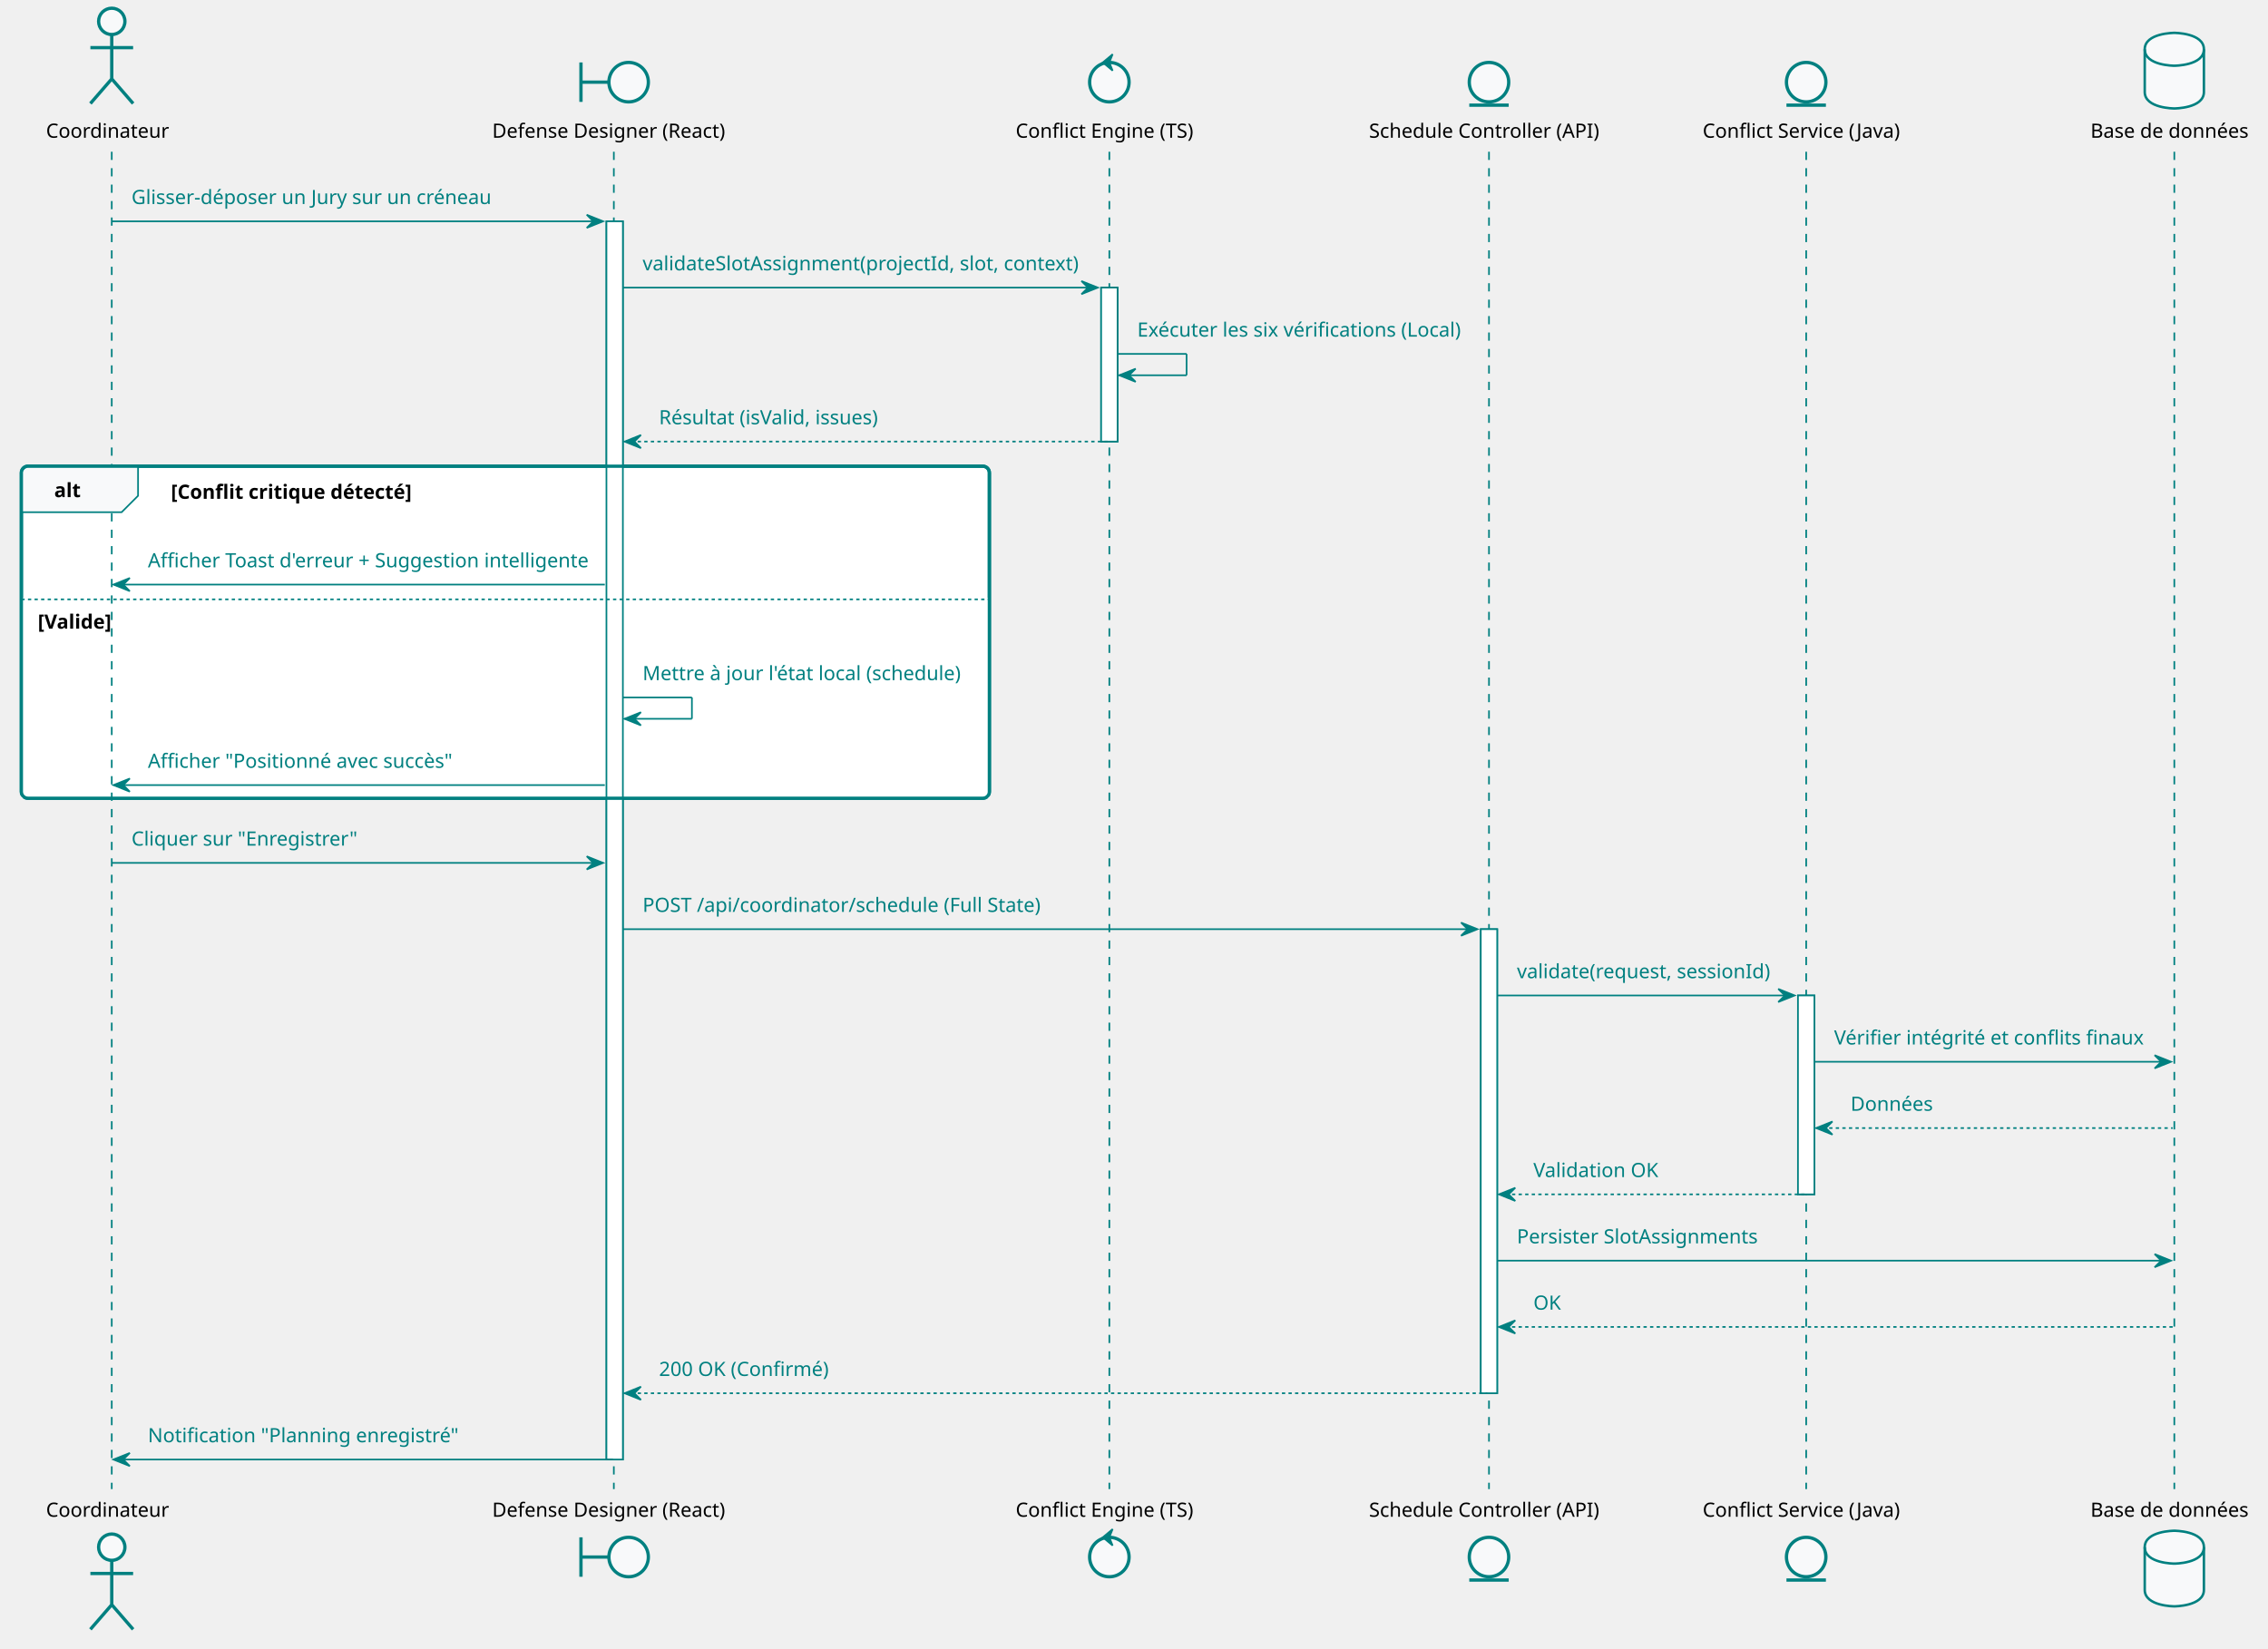
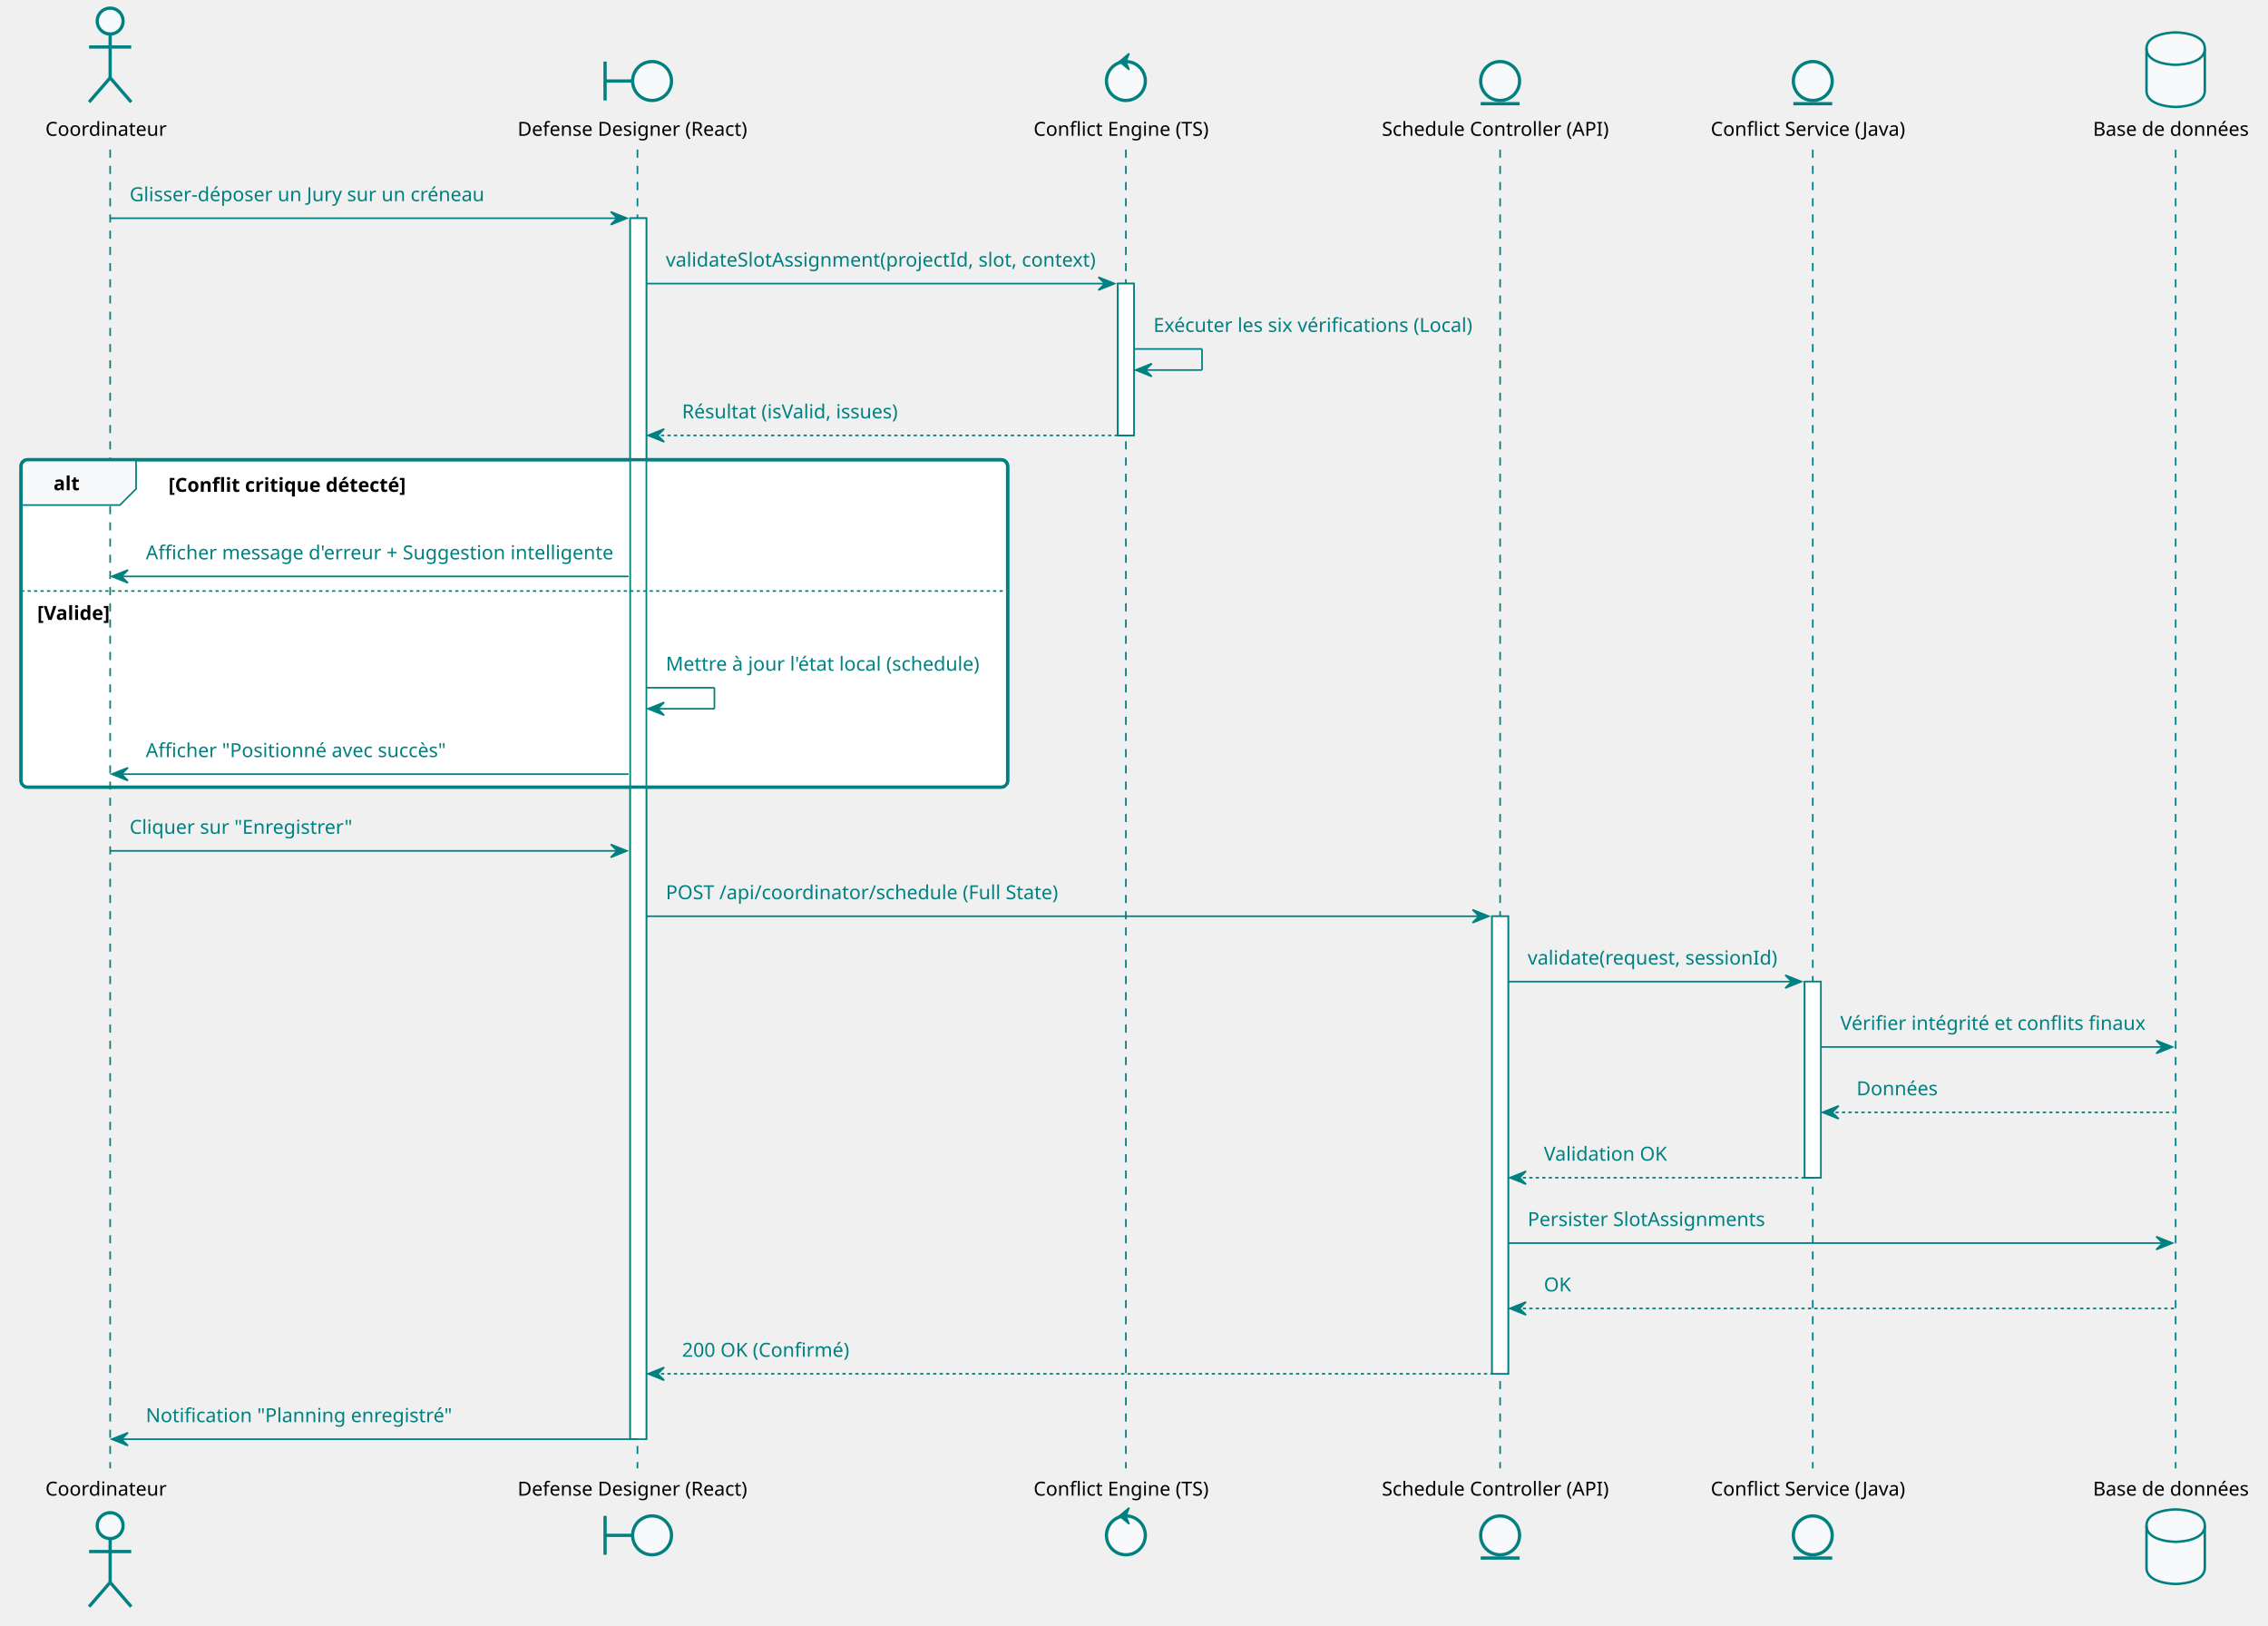
- <svg xmlns="http://www.w3.org/2000/svg" contentScriptType="application/ecmascript" contentStyleType="text/css" height="1003px" preserveAspectRatio="none" style="width:1380px;height:1003px;" version="1.1" viewBox="0 0 1380 1003" width="1380px" zoomAndPan="magnify">
+ <svg xmlns="http://www.w3.org/2000/svg" contentScriptType="application/ecmascript" contentStyleType="text/css" height="1003px" preserveAspectRatio="none" style="width:1400px;height:1003px;" version="1.1" viewBox="0 0 1400 1003" width="1400px" zoomAndPan="magnify">
  <defs />
  <g>
-     <rect fill="#FFFFFF" height="753.538" style="stroke: #008080; stroke-width: 1.0;" width="10" x="369" y="134.688" />
-     <rect fill="#FFFFFF" height="93.688" style="stroke: #008080; stroke-width: 1.0;" width="10" x="670" y="175.032" />
-     <rect fill="#FFFFFF" height="282.409" style="stroke: #008080; stroke-width: 1.0;" width="10" x="901" y="565.473" />
-     <rect fill="#FFFFFF" height="121.032" style="stroke: #008080; stroke-width: 1.0;" width="10" x="1094" y="605.818" />
-     <rect fill="#FFFFFF" height="202.065" rx="4" ry="4" style="stroke: #008080; stroke-width: 2.0;" width="589" x="13" y="283.721" />
-     <rect fill="#FFFFFF" height="122.032" style="stroke: none; stroke-width: 1.0;" width="589" x="13" y="363.753" />
+     <rect fill="#FFFFFF" height="753.538" style="stroke: #008080; stroke-width: 1.0;" width="10" x="389" y="134.688" />
+     <rect fill="#FFFFFF" height="93.688" style="stroke: #008080; stroke-width: 1.0;" width="10" x="690" y="175.032" />
+     <rect fill="#FFFFFF" height="282.409" style="stroke: #008080; stroke-width: 1.0;" width="10" x="921" y="565.473" />
+     <rect fill="#FFFFFF" height="121.032" style="stroke: #008080; stroke-width: 1.0;" width="10" x="1114" y="605.818" />
+     <rect fill="#FFFFFF" height="202.065" rx="4" ry="4" style="stroke: #008080; stroke-width: 2.0;" width="609" x="13" y="283.721" />
+     <rect fill="#FFFFFF" height="122.032" style="stroke: none; stroke-width: 1.0;" width="609" x="13" y="363.753" />
    <line style="stroke: #008080; stroke-width: 1.0; stroke-dasharray: 5.0,5.0;" x1="68" x2="68" y1="92.344" y2="906.226" />
-     <line style="stroke: #008080; stroke-width: 1.0; stroke-dasharray: 5.0,5.0;" x1="373.5" x2="373.5" y1="92.344" y2="906.226" />
-     <line style="stroke: #008080; stroke-width: 1.0; stroke-dasharray: 5.0,5.0;" x1="675" x2="675" y1="92.344" y2="906.226" />
-     <line style="stroke: #008080; stroke-width: 1.0; stroke-dasharray: 5.0,5.0;" x1="906" x2="906" y1="92.344" y2="906.226" />
-     <line style="stroke: #008080; stroke-width: 1.0; stroke-dasharray: 5.0,5.0;" x1="1099" x2="1099" y1="92.344" y2="906.226" />
-     <line style="stroke: #008080; stroke-width: 1.0; stroke-dasharray: 5.0,5.0;" x1="1323" x2="1323" y1="92.344" y2="906.226" />
+     <line style="stroke: #008080; stroke-width: 1.0; stroke-dasharray: 5.0,5.0;" x1="393.5" x2="393.5" y1="92.344" y2="906.226" />
+     <line style="stroke: #008080; stroke-width: 1.0; stroke-dasharray: 5.0,5.0;" x1="695" x2="695" y1="92.344" y2="906.226" />
+     <line style="stroke: #008080; stroke-width: 1.0; stroke-dasharray: 5.0,5.0;" x1="926" x2="926" y1="92.344" y2="906.226" />
+     <line style="stroke: #008080; stroke-width: 1.0; stroke-dasharray: 5.0,5.0;" x1="1119" x2="1119" y1="92.344" y2="906.226" />
+     <line style="stroke: #008080; stroke-width: 1.0; stroke-dasharray: 5.0,5.0;" x1="1343" x2="1343" y1="92.344" y2="906.226" />
    <text fill="#000000" font-family="sans-serif" font-size="12" lengthAdjust="spacingAndGlyphs" textLength="74" x="28" y="83.828">Coordinateur</text>
    <ellipse cx="68" cy="13" fill="#F8F9FA" rx="8" ry="8" style="stroke: #008080; stroke-width: 2.0;" />
    <path d="M68,21 L68,48 M55,29 L81,29 M68,48 L55,63 M68,48 L81,63 " fill="none" style="stroke: #008080; stroke-width: 2.0;" />
    <text fill="#000000" font-family="sans-serif" font-size="12" lengthAdjust="spacingAndGlyphs" textLength="74" x="28" y="923.054">Coordinateur</text>
    <ellipse cx="68" cy="941.571" fill="#F8F9FA" rx="8" ry="8" style="stroke: #008080; stroke-width: 2.0;" />
    <path d="M68,949.571 L68,976.571 M55,957.571 L81,957.571 M68,976.571 L55,991.571 M68,976.571 L81,991.571 " fill="none" style="stroke: #008080; stroke-width: 2.0;" />
-     <text fill="#000000" font-family="sans-serif" font-size="12" lengthAdjust="spacingAndGlyphs" textLength="143" x="299.5" y="83.828">Defense Designer (React)</text>
-     <path d="M353.5,38 L353.5,62 M353.5,50 L370.5,50 " fill="none" style="stroke: #008080; stroke-width: 2.0;" />
-     <ellipse cx="382.5" cy="50" fill="#F8F9FA" rx="12" ry="12" style="stroke: #008080; stroke-width: 2.0;" />
-     <text fill="#000000" font-family="sans-serif" font-size="12" lengthAdjust="spacingAndGlyphs" textLength="143" x="299.5" y="923.054">Defense Designer (React)</text>
-     <path d="M353.5,935.571 L353.5,959.571 M353.5,947.571 L370.5,947.571 " fill="none" style="stroke: #008080; stroke-width: 2.0;" />
-     <ellipse cx="382.5" cy="947.571" fill="#F8F9FA" rx="12" ry="12" style="stroke: #008080; stroke-width: 2.0;" />
-     <text fill="#000000" font-family="sans-serif" font-size="12" lengthAdjust="spacingAndGlyphs" textLength="108" x="618" y="83.828">Conflict Engine (TS)</text>
-     <ellipse cx="675" cy="50" fill="#F8F9FA" rx="12" ry="12" style="stroke: #008080; stroke-width: 2.0;" />
-     <polygon fill="#008080" points="671,38,677,33,675,38,677,43,671,38" style="stroke: #008080; stroke-width: 1.0;" />
-     <text fill="#000000" font-family="sans-serif" font-size="12" lengthAdjust="spacingAndGlyphs" textLength="108" x="618" y="923.054">Conflict Engine (TS)</text>
-     <ellipse cx="675" cy="947.571" fill="#F8F9FA" rx="12" ry="12" style="stroke: #008080; stroke-width: 2.0;" />
-     <polygon fill="#008080" points="671,935.571,677,930.571,675,935.571,677,940.571,671,935.571" style="stroke: #008080; stroke-width: 1.0;" />
-     <text fill="#000000" font-family="sans-serif" font-size="12" lengthAdjust="spacingAndGlyphs" textLength="140" x="833" y="83.828">Schedule Controller (API)</text>
-     <ellipse cx="906" cy="50" fill="#F8F9FA" rx="12" ry="12" style="stroke: #008080; stroke-width: 2.0;" />
-     <line style="stroke: #008080; stroke-width: 2.0;" x1="894" x2="918" y1="64" y2="64" />
-     <text fill="#000000" font-family="sans-serif" font-size="12" lengthAdjust="spacingAndGlyphs" textLength="140" x="833" y="923.054">Schedule Controller (API)</text>
-     <ellipse cx="906" cy="947.571" fill="#F8F9FA" rx="12" ry="12" style="stroke: #008080; stroke-width: 2.0;" />
-     <line style="stroke: #008080; stroke-width: 2.0;" x1="894" x2="918" y1="961.571" y2="961.571" />
-     <text fill="#000000" font-family="sans-serif" font-size="12" lengthAdjust="spacingAndGlyphs" textLength="120" x="1036" y="83.828">Conflict Service (Java)</text>
-     <ellipse cx="1099" cy="50" fill="#F8F9FA" rx="12" ry="12" style="stroke: #008080; stroke-width: 2.0;" />
-     <line style="stroke: #008080; stroke-width: 2.0;" x1="1087" x2="1111" y1="64" y2="64" />
-     <text fill="#000000" font-family="sans-serif" font-size="12" lengthAdjust="spacingAndGlyphs" textLength="120" x="1036" y="923.054">Conflict Service (Java)</text>
-     <ellipse cx="1099" cy="947.571" fill="#F8F9FA" rx="12" ry="12" style="stroke: #008080; stroke-width: 2.0;" />
-     <line style="stroke: #008080; stroke-width: 2.0;" x1="1087" x2="1111" y1="961.571" y2="961.571" />
-     <text fill="#000000" font-family="sans-serif" font-size="12" lengthAdjust="spacingAndGlyphs" textLength="96" x="1272" y="83.828">Base de données</text>
-     <path d="M1305,30 C1305,20 1323,20 1323,20 C1323,20 1341,20 1341,30 L1341,56 C1341,66 1323,66 1323,66 C1323,66 1305,66 1305,56 L1305,30 " fill="#F8F9FA" style="stroke: #008080; stroke-width: 1.5;" />
-     <path d="M1305,30 C1305,40 1323,40 1323,40 C1323,40 1341,40 1341,30 " fill="none" style="stroke: #008080; stroke-width: 1.5;" />
-     <text fill="#000000" font-family="sans-serif" font-size="12" lengthAdjust="spacingAndGlyphs" textLength="96" x="1272" y="923.054">Base de données</text>
-     <path d="M1305,941.571 C1305,931.571 1323,931.571 1323,931.571 C1323,931.571 1341,931.571 1341,941.571 L1341,967.571 C1341,977.571 1323,977.571 1323,977.571 C1323,977.571 1305,977.571 1305,967.571 L1305,941.571 " fill="#F8F9FA" style="stroke: #008080; stroke-width: 1.5;" />
-     <path d="M1305,941.571 C1305,951.571 1323,951.571 1323,951.571 C1323,951.571 1341,951.571 1341,941.571 " fill="none" style="stroke: #008080; stroke-width: 1.5;" />
-     <rect fill="#FFFFFF" height="753.538" style="stroke: #008080; stroke-width: 1.0;" width="10" x="369" y="134.688" />
-     <rect fill="#FFFFFF" height="93.688" style="stroke: #008080; stroke-width: 1.0;" width="10" x="670" y="175.032" />
-     <rect fill="#FFFFFF" height="282.409" style="stroke: #008080; stroke-width: 1.0;" width="10" x="901" y="565.473" />
-     <rect fill="#FFFFFF" height="121.032" style="stroke: #008080; stroke-width: 1.0;" width="10" x="1094" y="605.818" />
-     <polygon fill="#008080" points="357,130.688,367,134.688,357,138.688,361,134.688" style="stroke: #008080; stroke-width: 1.0;" />
-     <line style="stroke: #008080; stroke-width: 1.0;" x1="68" x2="363" y1="134.688" y2="134.688" />
+     <text fill="#000000" font-family="sans-serif" font-size="12" lengthAdjust="spacingAndGlyphs" textLength="143" x="319.5" y="83.828">Defense Designer (React)</text>
+     <path d="M373.5,38 L373.5,62 M373.5,50 L390.5,50 " fill="none" style="stroke: #008080; stroke-width: 2.0;" />
+     <ellipse cx="402.5" cy="50" fill="#F8F9FA" rx="12" ry="12" style="stroke: #008080; stroke-width: 2.0;" />
+     <text fill="#000000" font-family="sans-serif" font-size="12" lengthAdjust="spacingAndGlyphs" textLength="143" x="319.5" y="923.054">Defense Designer (React)</text>
+     <path d="M373.5,935.571 L373.5,959.571 M373.5,947.571 L390.5,947.571 " fill="none" style="stroke: #008080; stroke-width: 2.0;" />
+     <ellipse cx="402.5" cy="947.571" fill="#F8F9FA" rx="12" ry="12" style="stroke: #008080; stroke-width: 2.0;" />
+     <text fill="#000000" font-family="sans-serif" font-size="12" lengthAdjust="spacingAndGlyphs" textLength="108" x="638" y="83.828">Conflict Engine (TS)</text>
+     <ellipse cx="695" cy="50" fill="#F8F9FA" rx="12" ry="12" style="stroke: #008080; stroke-width: 2.0;" />
+     <polygon fill="#008080" points="691,38,697,33,695,38,697,43,691,38" style="stroke: #008080; stroke-width: 1.0;" />
+     <text fill="#000000" font-family="sans-serif" font-size="12" lengthAdjust="spacingAndGlyphs" textLength="108" x="638" y="923.054">Conflict Engine (TS)</text>
+     <ellipse cx="695" cy="947.571" fill="#F8F9FA" rx="12" ry="12" style="stroke: #008080; stroke-width: 2.0;" />
+     <polygon fill="#008080" points="691,935.571,697,930.571,695,935.571,697,940.571,691,935.571" style="stroke: #008080; stroke-width: 1.0;" />
+     <text fill="#000000" font-family="sans-serif" font-size="12" lengthAdjust="spacingAndGlyphs" textLength="140" x="853" y="83.828">Schedule Controller (API)</text>
+     <ellipse cx="926" cy="50" fill="#F8F9FA" rx="12" ry="12" style="stroke: #008080; stroke-width: 2.0;" />
+     <line style="stroke: #008080; stroke-width: 2.0;" x1="914" x2="938" y1="64" y2="64" />
+     <text fill="#000000" font-family="sans-serif" font-size="12" lengthAdjust="spacingAndGlyphs" textLength="140" x="853" y="923.054">Schedule Controller (API)</text>
+     <ellipse cx="926" cy="947.571" fill="#F8F9FA" rx="12" ry="12" style="stroke: #008080; stroke-width: 2.0;" />
+     <line style="stroke: #008080; stroke-width: 2.0;" x1="914" x2="938" y1="961.571" y2="961.571" />
+     <text fill="#000000" font-family="sans-serif" font-size="12" lengthAdjust="spacingAndGlyphs" textLength="120" x="1056" y="83.828">Conflict Service (Java)</text>
+     <ellipse cx="1119" cy="50" fill="#F8F9FA" rx="12" ry="12" style="stroke: #008080; stroke-width: 2.0;" />
+     <line style="stroke: #008080; stroke-width: 2.0;" x1="1107" x2="1131" y1="64" y2="64" />
+     <text fill="#000000" font-family="sans-serif" font-size="12" lengthAdjust="spacingAndGlyphs" textLength="120" x="1056" y="923.054">Conflict Service (Java)</text>
+     <ellipse cx="1119" cy="947.571" fill="#F8F9FA" rx="12" ry="12" style="stroke: #008080; stroke-width: 2.0;" />
+     <line style="stroke: #008080; stroke-width: 2.0;" x1="1107" x2="1131" y1="961.571" y2="961.571" />
+     <text fill="#000000" font-family="sans-serif" font-size="12" lengthAdjust="spacingAndGlyphs" textLength="96" x="1292" y="83.828">Base de données</text>
+     <path d="M1325,30 C1325,20 1343,20 1343,20 C1343,20 1361,20 1361,30 L1361,56 C1361,66 1343,66 1343,66 C1343,66 1325,66 1325,56 L1325,30 " fill="#F8F9FA" style="stroke: #008080; stroke-width: 1.5;" />
+     <path d="M1325,30 C1325,40 1343,40 1343,40 C1343,40 1361,40 1361,30 " fill="none" style="stroke: #008080; stroke-width: 1.5;" />
+     <text fill="#000000" font-family="sans-serif" font-size="12" lengthAdjust="spacingAndGlyphs" textLength="96" x="1292" y="923.054">Base de données</text>
+     <path d="M1325,941.571 C1325,931.571 1343,931.571 1343,931.571 C1343,931.571 1361,931.571 1361,941.571 L1361,967.571 C1361,977.571 1343,977.571 1343,977.571 C1343,977.571 1325,977.571 1325,967.571 L1325,941.571 " fill="#F8F9FA" style="stroke: #008080; stroke-width: 1.5;" />
+     <path d="M1325,941.571 C1325,951.571 1343,951.571 1343,951.571 C1343,951.571 1361,951.571 1361,941.571 " fill="none" style="stroke: #008080; stroke-width: 1.5;" />
+     <rect fill="#FFFFFF" height="753.538" style="stroke: #008080; stroke-width: 1.0;" width="10" x="389" y="134.688" />
+     <rect fill="#FFFFFF" height="93.688" style="stroke: #008080; stroke-width: 1.0;" width="10" x="690" y="175.032" />
+     <rect fill="#FFFFFF" height="282.409" style="stroke: #008080; stroke-width: 1.0;" width="10" x="921" y="565.473" />
+     <rect fill="#FFFFFF" height="121.032" style="stroke: #008080; stroke-width: 1.0;" width="10" x="1114" y="605.818" />
+     <polygon fill="#008080" points="377,130.688,387,134.688,377,138.688,381,134.688" style="stroke: #008080; stroke-width: 1.0;" />
+     <line style="stroke: #008080; stroke-width: 1.0;" x1="68" x2="383" y1="134.688" y2="134.688" />
    <text fill="#008080" font-family="sans-serif" font-size="12" lengthAdjust="spacingAndGlyphs" textLength="217" x="80" y="124.172">Glisser-déposer un Jury sur un créneau</text>
-     <polygon fill="#008080" points="658,171.032,668,175.032,658,179.032,662,175.032" style="stroke: #008080; stroke-width: 1.0;" />
-     <line style="stroke: #008080; stroke-width: 1.0;" x1="379" x2="664" y1="175.032" y2="175.032" />
-     <text fill="#008080" font-family="sans-serif" font-size="12" lengthAdjust="spacingAndGlyphs" textLength="262" x="391" y="164.516">validateSlotAssignment(projectId, slot, context)</text>
-     <line style="stroke: #008080; stroke-width: 1.0;" x1="680" x2="722" y1="215.376" y2="215.376" />
-     <line style="stroke: #008080; stroke-width: 1.0;" x1="722" x2="722" y1="215.376" y2="228.376" />
-     <line style="stroke: #008080; stroke-width: 1.0;" x1="681" x2="722" y1="228.376" y2="228.376" />
-     <polygon fill="#008080" points="691,224.376,681,228.376,691,232.376,687,228.376" style="stroke: #008080; stroke-width: 1.0;" />
-     <text fill="#008080" font-family="sans-serif" font-size="12" lengthAdjust="spacingAndGlyphs" textLength="197" x="692" y="204.86">Exécuter les six vérifications (Local)</text>
-     <polygon fill="#008080" points="390,264.721,380,268.721,390,272.721,386,268.721" style="stroke: #008080; stroke-width: 1.0;" />
-     <line style="stroke: #008080; stroke-width: 1.0; stroke-dasharray: 2.0,2.0;" x1="384" x2="674" y1="268.721" y2="268.721" />
-     <text fill="#008080" font-family="sans-serif" font-size="12" lengthAdjust="spacingAndGlyphs" textLength="133" x="401" y="258.204">Résultat (isValid, issues)</text>
+     <polygon fill="#008080" points="678,171.032,688,175.032,678,179.032,682,175.032" style="stroke: #008080; stroke-width: 1.0;" />
+     <line style="stroke: #008080; stroke-width: 1.0;" x1="399" x2="684" y1="175.032" y2="175.032" />
+     <text fill="#008080" font-family="sans-serif" font-size="12" lengthAdjust="spacingAndGlyphs" textLength="262" x="411" y="164.516">validateSlotAssignment(projectId, slot, context)</text>
+     <line style="stroke: #008080; stroke-width: 1.0;" x1="700" x2="742" y1="215.376" y2="215.376" />
+     <line style="stroke: #008080; stroke-width: 1.0;" x1="742" x2="742" y1="215.376" y2="228.376" />
+     <line style="stroke: #008080; stroke-width: 1.0;" x1="701" x2="742" y1="228.376" y2="228.376" />
+     <polygon fill="#008080" points="711,224.376,701,228.376,711,232.376,707,228.376" style="stroke: #008080; stroke-width: 1.0;" />
+     <text fill="#008080" font-family="sans-serif" font-size="12" lengthAdjust="spacingAndGlyphs" textLength="197" x="712" y="204.86">Exécuter les six vérifications (Local)</text>
+     <polygon fill="#008080" points="410,264.721,400,268.721,410,272.721,406,268.721" style="stroke: #008080; stroke-width: 1.0;" />
+     <line style="stroke: #008080; stroke-width: 1.0; stroke-dasharray: 2.0,2.0;" x1="404" x2="694" y1="268.721" y2="268.721" />
+     <text fill="#008080" font-family="sans-serif" font-size="12" lengthAdjust="spacingAndGlyphs" textLength="133" x="421" y="258.204">Résultat (isValid, issues)</text>
    <path d="M17,283.721 L84,283.721 L84,301.721 L74,311.721 L13,311.721 L13,287.721 " fill="#F8F9FA" style="stroke: #008080; stroke-width: 1.0;" />
-     <rect fill="none" height="202.065" rx="4" ry="4" style="stroke: #008080; stroke-width: 2.0;" width="589" x="13" y="283.721" />
+     <rect fill="none" height="202.065" rx="4" ry="4" style="stroke: #008080; stroke-width: 2.0;" width="609" x="13" y="283.721" />
    <text fill="#000000" font-family="sans-serif" font-size="12" font-weight="bold" lengthAdjust="spacingAndGlyphs" textLength="16" x="33" y="302.549">alt</text>
    <text fill="#000000" font-family="sans-serif" font-size="12" font-weight="bold" lengthAdjust="spacingAndGlyphs" textLength="147" x="104" y="303.549">[Conflit critique détecté]</text>
    <polygon fill="#008080" points="79,351.753,69,355.753,79,359.753,75,355.753" style="stroke: #008080; stroke-width: 1.0;" />
-     <line style="stroke: #008080; stroke-width: 1.0;" x1="73" x2="368" y1="355.753" y2="355.753" />
-     <text fill="#008080" font-family="sans-serif" font-size="12" lengthAdjust="spacingAndGlyphs" textLength="267" x="90" y="345.237">Afficher Toast d'erreur + Suggestion intelligente</text>
-     <line style="stroke: #008080; stroke-width: 1.0; stroke-dasharray: 2.0,2.0;" x1="13" x2="602" y1="364.753" y2="364.753" />
+     <line style="stroke: #008080; stroke-width: 1.0;" x1="73" x2="388" y1="355.753" y2="355.753" />
+     <text fill="#008080" font-family="sans-serif" font-size="12" lengthAdjust="spacingAndGlyphs" textLength="287" x="90" y="345.237">Afficher message d'erreur + Suggestion intelligente</text>
+     <line style="stroke: #008080; stroke-width: 1.0; stroke-dasharray: 2.0,2.0;" x1="13" x2="622" y1="364.753" y2="364.753" />
    <text fill="#000000" font-family="sans-serif" font-size="12" font-weight="bold" lengthAdjust="spacingAndGlyphs" textLength="46" x="23" y="382.581">[Valide]</text>
-     <line style="stroke: #008080; stroke-width: 1.0;" x1="379" x2="421" y1="424.441" y2="424.441" />
-     <line style="stroke: #008080; stroke-width: 1.0;" x1="421" x2="421" y1="424.441" y2="437.441" />
-     <line style="stroke: #008080; stroke-width: 1.0;" x1="380" x2="421" y1="437.441" y2="437.441" />
-     <polygon fill="#008080" points="390,433.441,380,437.441,390,441.441,386,437.441" style="stroke: #008080; stroke-width: 1.0;" />
-     <text fill="#008080" font-family="sans-serif" font-size="12" lengthAdjust="spacingAndGlyphs" textLength="194" x="391" y="413.925">Mettre à jour l'état local (schedule)</text>
+     <line style="stroke: #008080; stroke-width: 1.0;" x1="399" x2="441" y1="424.441" y2="424.441" />
+     <line style="stroke: #008080; stroke-width: 1.0;" x1="441" x2="441" y1="424.441" y2="437.441" />
+     <line style="stroke: #008080; stroke-width: 1.0;" x1="400" x2="441" y1="437.441" y2="437.441" />
+     <polygon fill="#008080" points="410,433.441,400,437.441,410,441.441,406,437.441" style="stroke: #008080; stroke-width: 1.0;" />
+     <text fill="#008080" font-family="sans-serif" font-size="12" lengthAdjust="spacingAndGlyphs" textLength="194" x="411" y="413.925">Mettre à jour l'état local (schedule)</text>
    <polygon fill="#008080" points="79,473.785,69,477.785,79,481.785,75,477.785" style="stroke: #008080; stroke-width: 1.0;" />
-     <line style="stroke: #008080; stroke-width: 1.0;" x1="73" x2="368" y1="477.785" y2="477.785" />
+     <line style="stroke: #008080; stroke-width: 1.0;" x1="73" x2="388" y1="477.785" y2="477.785" />
    <text fill="#008080" font-family="sans-serif" font-size="12" lengthAdjust="spacingAndGlyphs" textLength="185" x="90" y="467.269">Afficher "Positionné avec succès"</text>
-     <polygon fill="#008080" points="357,521.129,367,525.129,357,529.129,361,525.129" style="stroke: #008080; stroke-width: 1.0;" />
-     <line style="stroke: #008080; stroke-width: 1.0;" x1="68" x2="363" y1="525.129" y2="525.129" />
+     <polygon fill="#008080" points="377,521.129,387,525.129,377,529.129,381,525.129" style="stroke: #008080; stroke-width: 1.0;" />
+     <line style="stroke: #008080; stroke-width: 1.0;" x1="68" x2="383" y1="525.129" y2="525.129" />
    <text fill="#008080" font-family="sans-serif" font-size="12" lengthAdjust="spacingAndGlyphs" textLength="137" x="80" y="514.613">Cliquer sur "Enregistrer"</text>
-     <polygon fill="#008080" points="889,561.473,899,565.473,889,569.473,893,565.473" style="stroke: #008080; stroke-width: 1.0;" />
-     <line style="stroke: #008080; stroke-width: 1.0;" x1="379" x2="895" y1="565.473" y2="565.473" />
-     <text fill="#008080" font-family="sans-serif" font-size="12" lengthAdjust="spacingAndGlyphs" textLength="239" x="391" y="554.957">POST /api/coordinator/schedule (Full State)</text>
-     <polygon fill="#008080" points="1082,601.818,1092,605.818,1082,609.818,1086,605.818" style="stroke: #008080; stroke-width: 1.0;" />
-     <line style="stroke: #008080; stroke-width: 1.0;" x1="911" x2="1088" y1="605.818" y2="605.818" />
-     <text fill="#008080" font-family="sans-serif" font-size="12" lengthAdjust="spacingAndGlyphs" textLength="154" x="923" y="595.302">validate(request, sessionId)</text>
-     <polygon fill="#008080" points="1311,642.162,1321,646.162,1311,650.162,1315,646.162" style="stroke: #008080; stroke-width: 1.0;" />
-     <line style="stroke: #008080; stroke-width: 1.0;" x1="1104" x2="1317" y1="646.162" y2="646.162" />
-     <text fill="#008080" font-family="sans-serif" font-size="12" lengthAdjust="spacingAndGlyphs" textLength="185" x="1116" y="635.646">Vérifier intégrité et conflits finaux</text>
-     <polygon fill="#008080" points="1115,682.506,1105,686.506,1115,690.506,1111,686.506" style="stroke: #008080; stroke-width: 1.0;" />
-     <line style="stroke: #008080; stroke-width: 1.0; stroke-dasharray: 2.0,2.0;" x1="1109" x2="1322" y1="686.506" y2="686.506" />
-     <text fill="#008080" font-family="sans-serif" font-size="12" lengthAdjust="spacingAndGlyphs" textLength="50" x="1126" y="675.99">Données</text>
-     <polygon fill="#008080" points="922,722.85,912,726.85,922,730.85,918,726.85" style="stroke: #008080; stroke-width: 1.0;" />
-     <line style="stroke: #008080; stroke-width: 1.0; stroke-dasharray: 2.0,2.0;" x1="916" x2="1098" y1="726.85" y2="726.85" />
-     <text fill="#008080" font-family="sans-serif" font-size="12" lengthAdjust="spacingAndGlyphs" textLength="74" x="933" y="716.334">Validation OK</text>
-     <polygon fill="#008080" points="1311,763.194,1321,767.194,1311,771.194,1315,767.194" style="stroke: #008080; stroke-width: 1.0;" />
-     <line style="stroke: #008080; stroke-width: 1.0;" x1="911" x2="1317" y1="767.194" y2="767.194" />
-     <text fill="#008080" font-family="sans-serif" font-size="12" lengthAdjust="spacingAndGlyphs" textLength="146" x="923" y="756.678">Persister SlotAssignments</text>
-     <polygon fill="#008080" points="922,803.538,912,807.538,922,811.538,918,807.538" style="stroke: #008080; stroke-width: 1.0;" />
-     <line style="stroke: #008080; stroke-width: 1.0; stroke-dasharray: 2.0,2.0;" x1="916" x2="1322" y1="807.538" y2="807.538" />
-     <text fill="#008080" font-family="sans-serif" font-size="12" lengthAdjust="spacingAndGlyphs" textLength="16" x="933" y="797.022">OK</text>
-     <polygon fill="#008080" points="390,843.882,380,847.882,390,851.882,386,847.882" style="stroke: #008080; stroke-width: 1.0;" />
-     <line style="stroke: #008080; stroke-width: 1.0; stroke-dasharray: 2.0,2.0;" x1="384" x2="905" y1="847.882" y2="847.882" />
-     <text fill="#008080" font-family="sans-serif" font-size="12" lengthAdjust="spacingAndGlyphs" textLength="103" x="401" y="837.366">200 OK (Confirmé)</text>
+     <polygon fill="#008080" points="909,561.473,919,565.473,909,569.473,913,565.473" style="stroke: #008080; stroke-width: 1.0;" />
+     <line style="stroke: #008080; stroke-width: 1.0;" x1="399" x2="915" y1="565.473" y2="565.473" />
+     <text fill="#008080" font-family="sans-serif" font-size="12" lengthAdjust="spacingAndGlyphs" textLength="239" x="411" y="554.957">POST /api/coordinator/schedule (Full State)</text>
+     <polygon fill="#008080" points="1102,601.818,1112,605.818,1102,609.818,1106,605.818" style="stroke: #008080; stroke-width: 1.0;" />
+     <line style="stroke: #008080; stroke-width: 1.0;" x1="931" x2="1108" y1="605.818" y2="605.818" />
+     <text fill="#008080" font-family="sans-serif" font-size="12" lengthAdjust="spacingAndGlyphs" textLength="154" x="943" y="595.302">validate(request, sessionId)</text>
+     <polygon fill="#008080" points="1331,642.162,1341,646.162,1331,650.162,1335,646.162" style="stroke: #008080; stroke-width: 1.0;" />
+     <line style="stroke: #008080; stroke-width: 1.0;" x1="1124" x2="1337" y1="646.162" y2="646.162" />
+     <text fill="#008080" font-family="sans-serif" font-size="12" lengthAdjust="spacingAndGlyphs" textLength="185" x="1136" y="635.646">Vérifier intégrité et conflits finaux</text>
+     <polygon fill="#008080" points="1135,682.506,1125,686.506,1135,690.506,1131,686.506" style="stroke: #008080; stroke-width: 1.0;" />
+     <line style="stroke: #008080; stroke-width: 1.0; stroke-dasharray: 2.0,2.0;" x1="1129" x2="1342" y1="686.506" y2="686.506" />
+     <text fill="#008080" font-family="sans-serif" font-size="12" lengthAdjust="spacingAndGlyphs" textLength="50" x="1146" y="675.99">Données</text>
+     <polygon fill="#008080" points="942,722.85,932,726.85,942,730.85,938,726.85" style="stroke: #008080; stroke-width: 1.0;" />
+     <line style="stroke: #008080; stroke-width: 1.0; stroke-dasharray: 2.0,2.0;" x1="936" x2="1118" y1="726.85" y2="726.85" />
+     <text fill="#008080" font-family="sans-serif" font-size="12" lengthAdjust="spacingAndGlyphs" textLength="74" x="953" y="716.334">Validation OK</text>
+     <polygon fill="#008080" points="1331,763.194,1341,767.194,1331,771.194,1335,767.194" style="stroke: #008080; stroke-width: 1.0;" />
+     <line style="stroke: #008080; stroke-width: 1.0;" x1="931" x2="1337" y1="767.194" y2="767.194" />
+     <text fill="#008080" font-family="sans-serif" font-size="12" lengthAdjust="spacingAndGlyphs" textLength="146" x="943" y="756.678">Persister SlotAssignments</text>
+     <polygon fill="#008080" points="942,803.538,932,807.538,942,811.538,938,807.538" style="stroke: #008080; stroke-width: 1.0;" />
+     <line style="stroke: #008080; stroke-width: 1.0; stroke-dasharray: 2.0,2.0;" x1="936" x2="1342" y1="807.538" y2="807.538" />
+     <text fill="#008080" font-family="sans-serif" font-size="12" lengthAdjust="spacingAndGlyphs" textLength="16" x="953" y="797.022">OK</text>
+     <polygon fill="#008080" points="410,843.882,400,847.882,410,851.882,406,847.882" style="stroke: #008080; stroke-width: 1.0;" />
+     <line style="stroke: #008080; stroke-width: 1.0; stroke-dasharray: 2.0,2.0;" x1="404" x2="925" y1="847.882" y2="847.882" />
+     <text fill="#008080" font-family="sans-serif" font-size="12" lengthAdjust="spacingAndGlyphs" textLength="103" x="421" y="837.366">200 OK (Confirmé)</text>
    <polygon fill="#008080" points="79,884.226,69,888.226,79,892.226,75,888.226" style="stroke: #008080; stroke-width: 1.0;" />
-     <line style="stroke: #008080; stroke-width: 1.0;" x1="73" x2="373" y1="888.226" y2="888.226" />
+     <line style="stroke: #008080; stroke-width: 1.0;" x1="73" x2="393" y1="888.226" y2="888.226" />
    <text fill="#008080" font-family="sans-serif" font-size="12" lengthAdjust="spacingAndGlyphs" textLength="186" x="90" y="877.71">Notification "Planning enregistré"</text>
  </g>
</svg>
